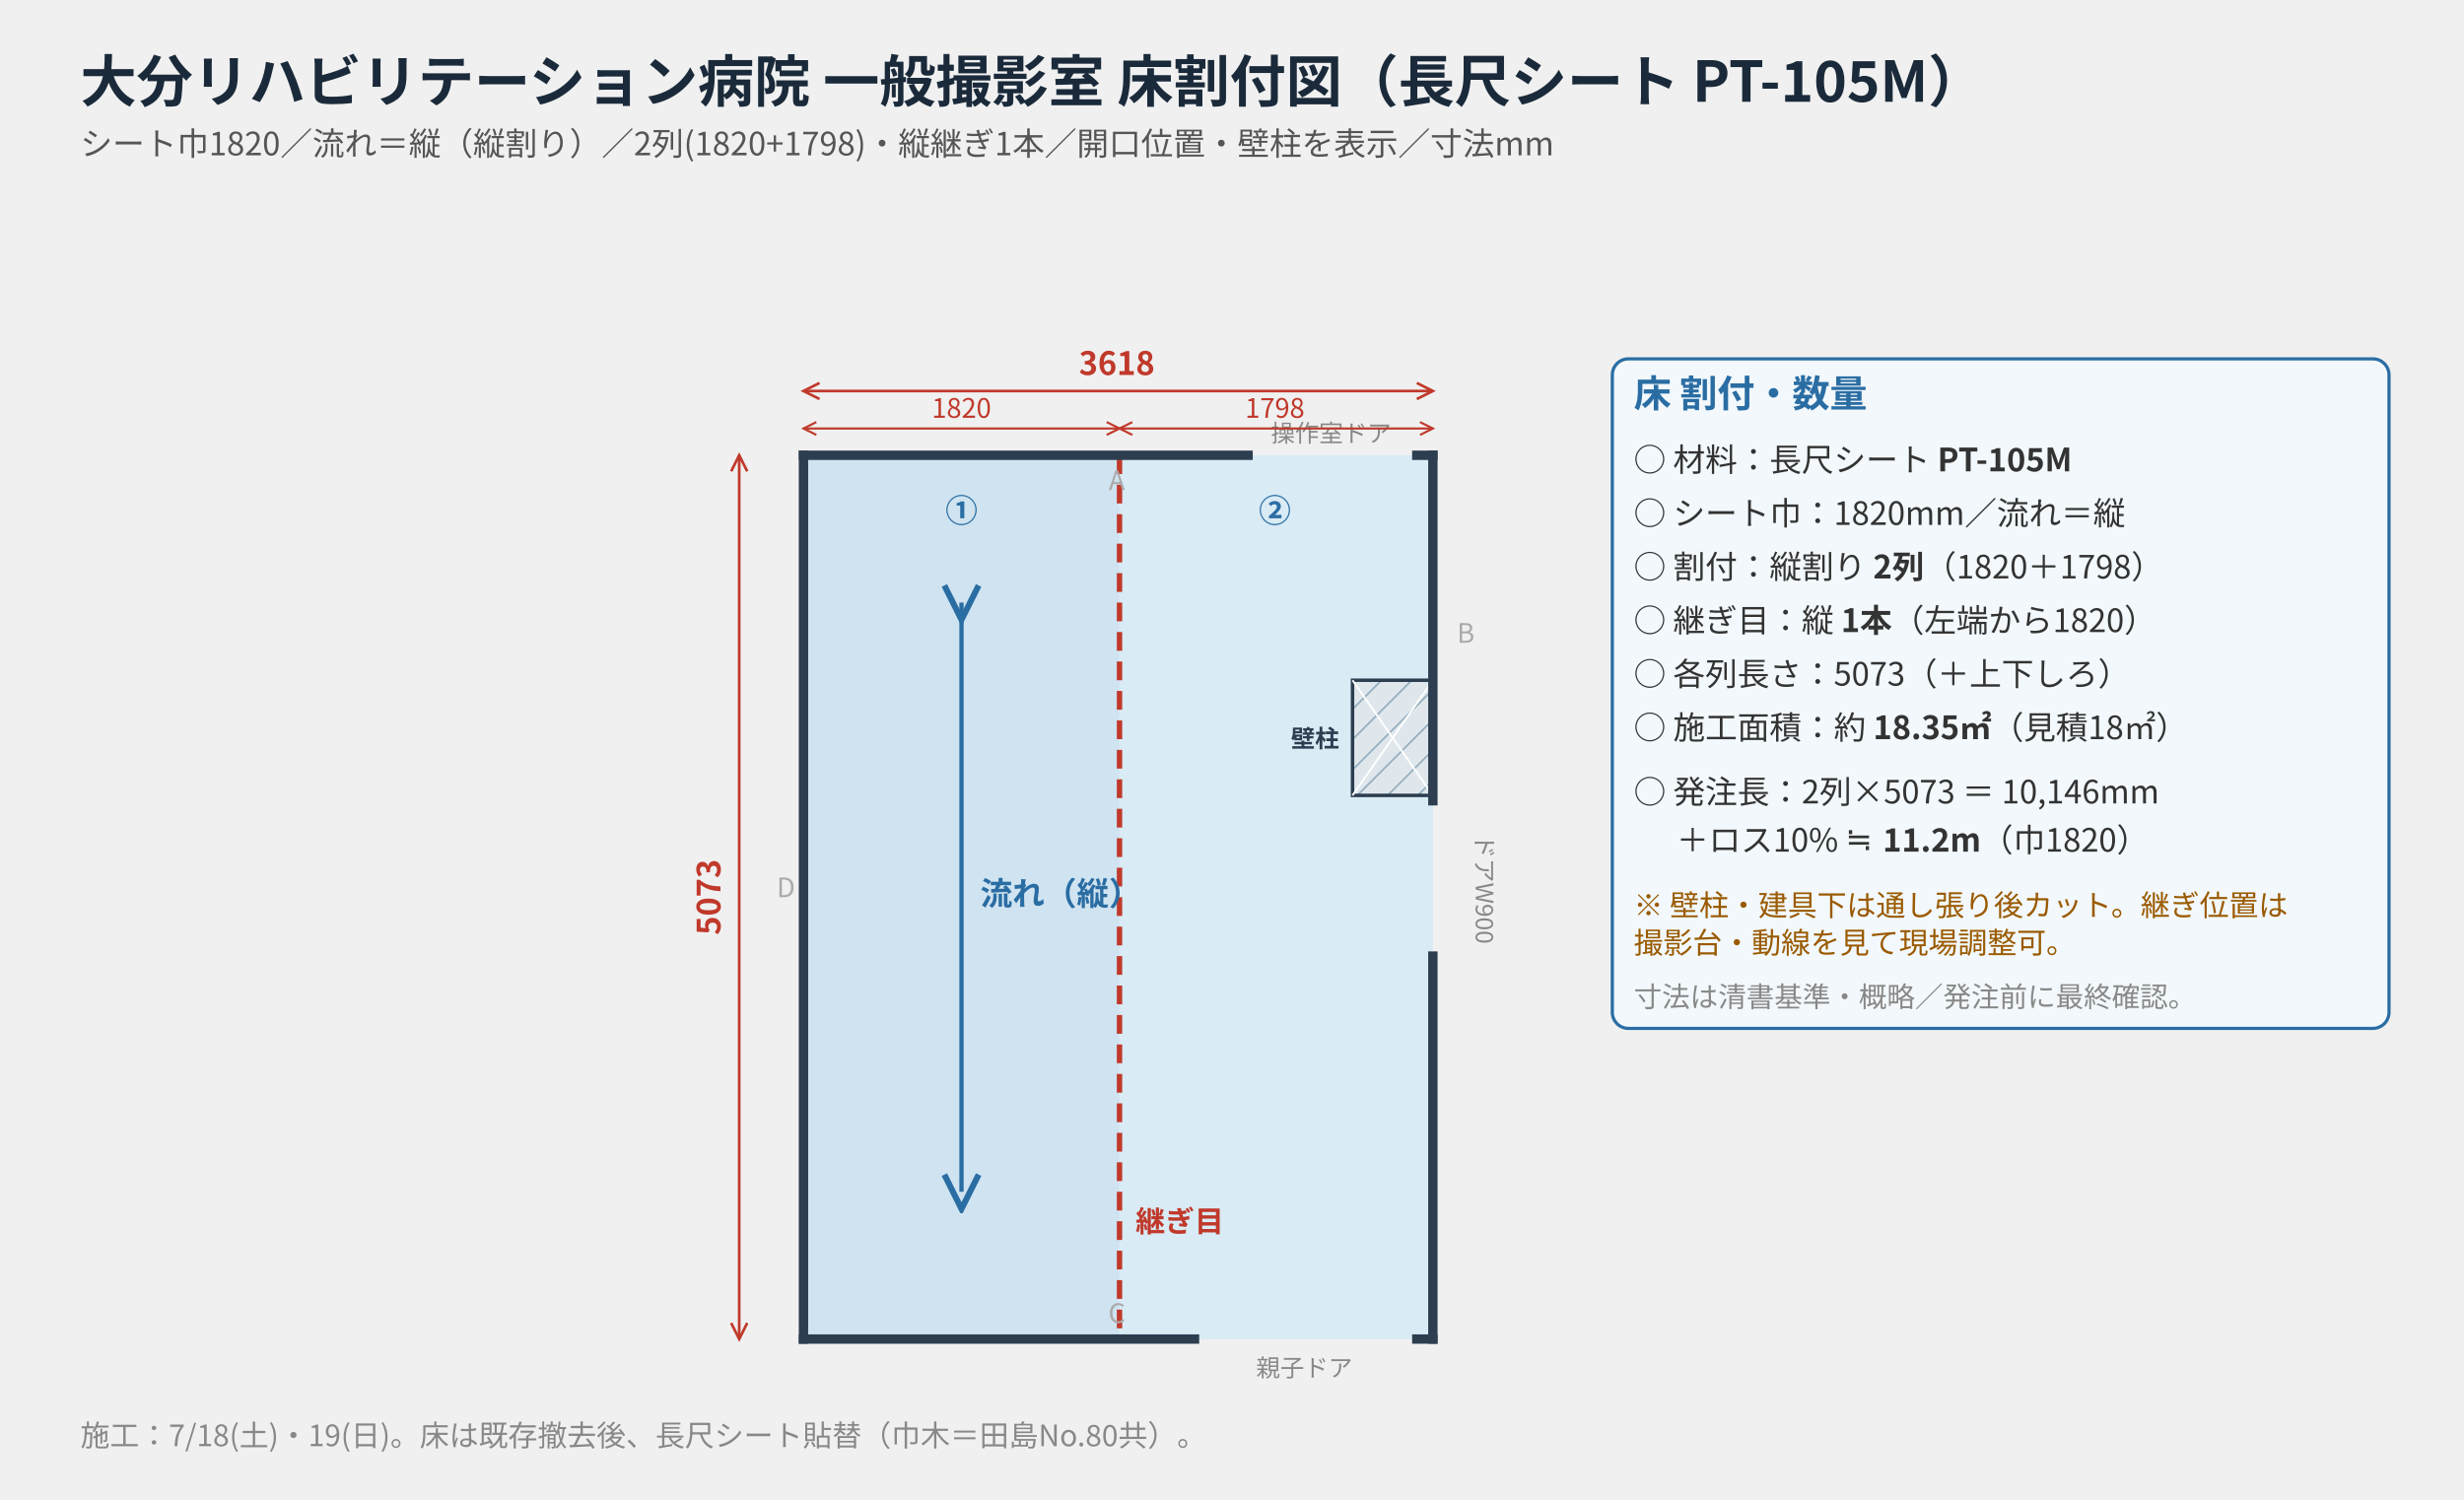
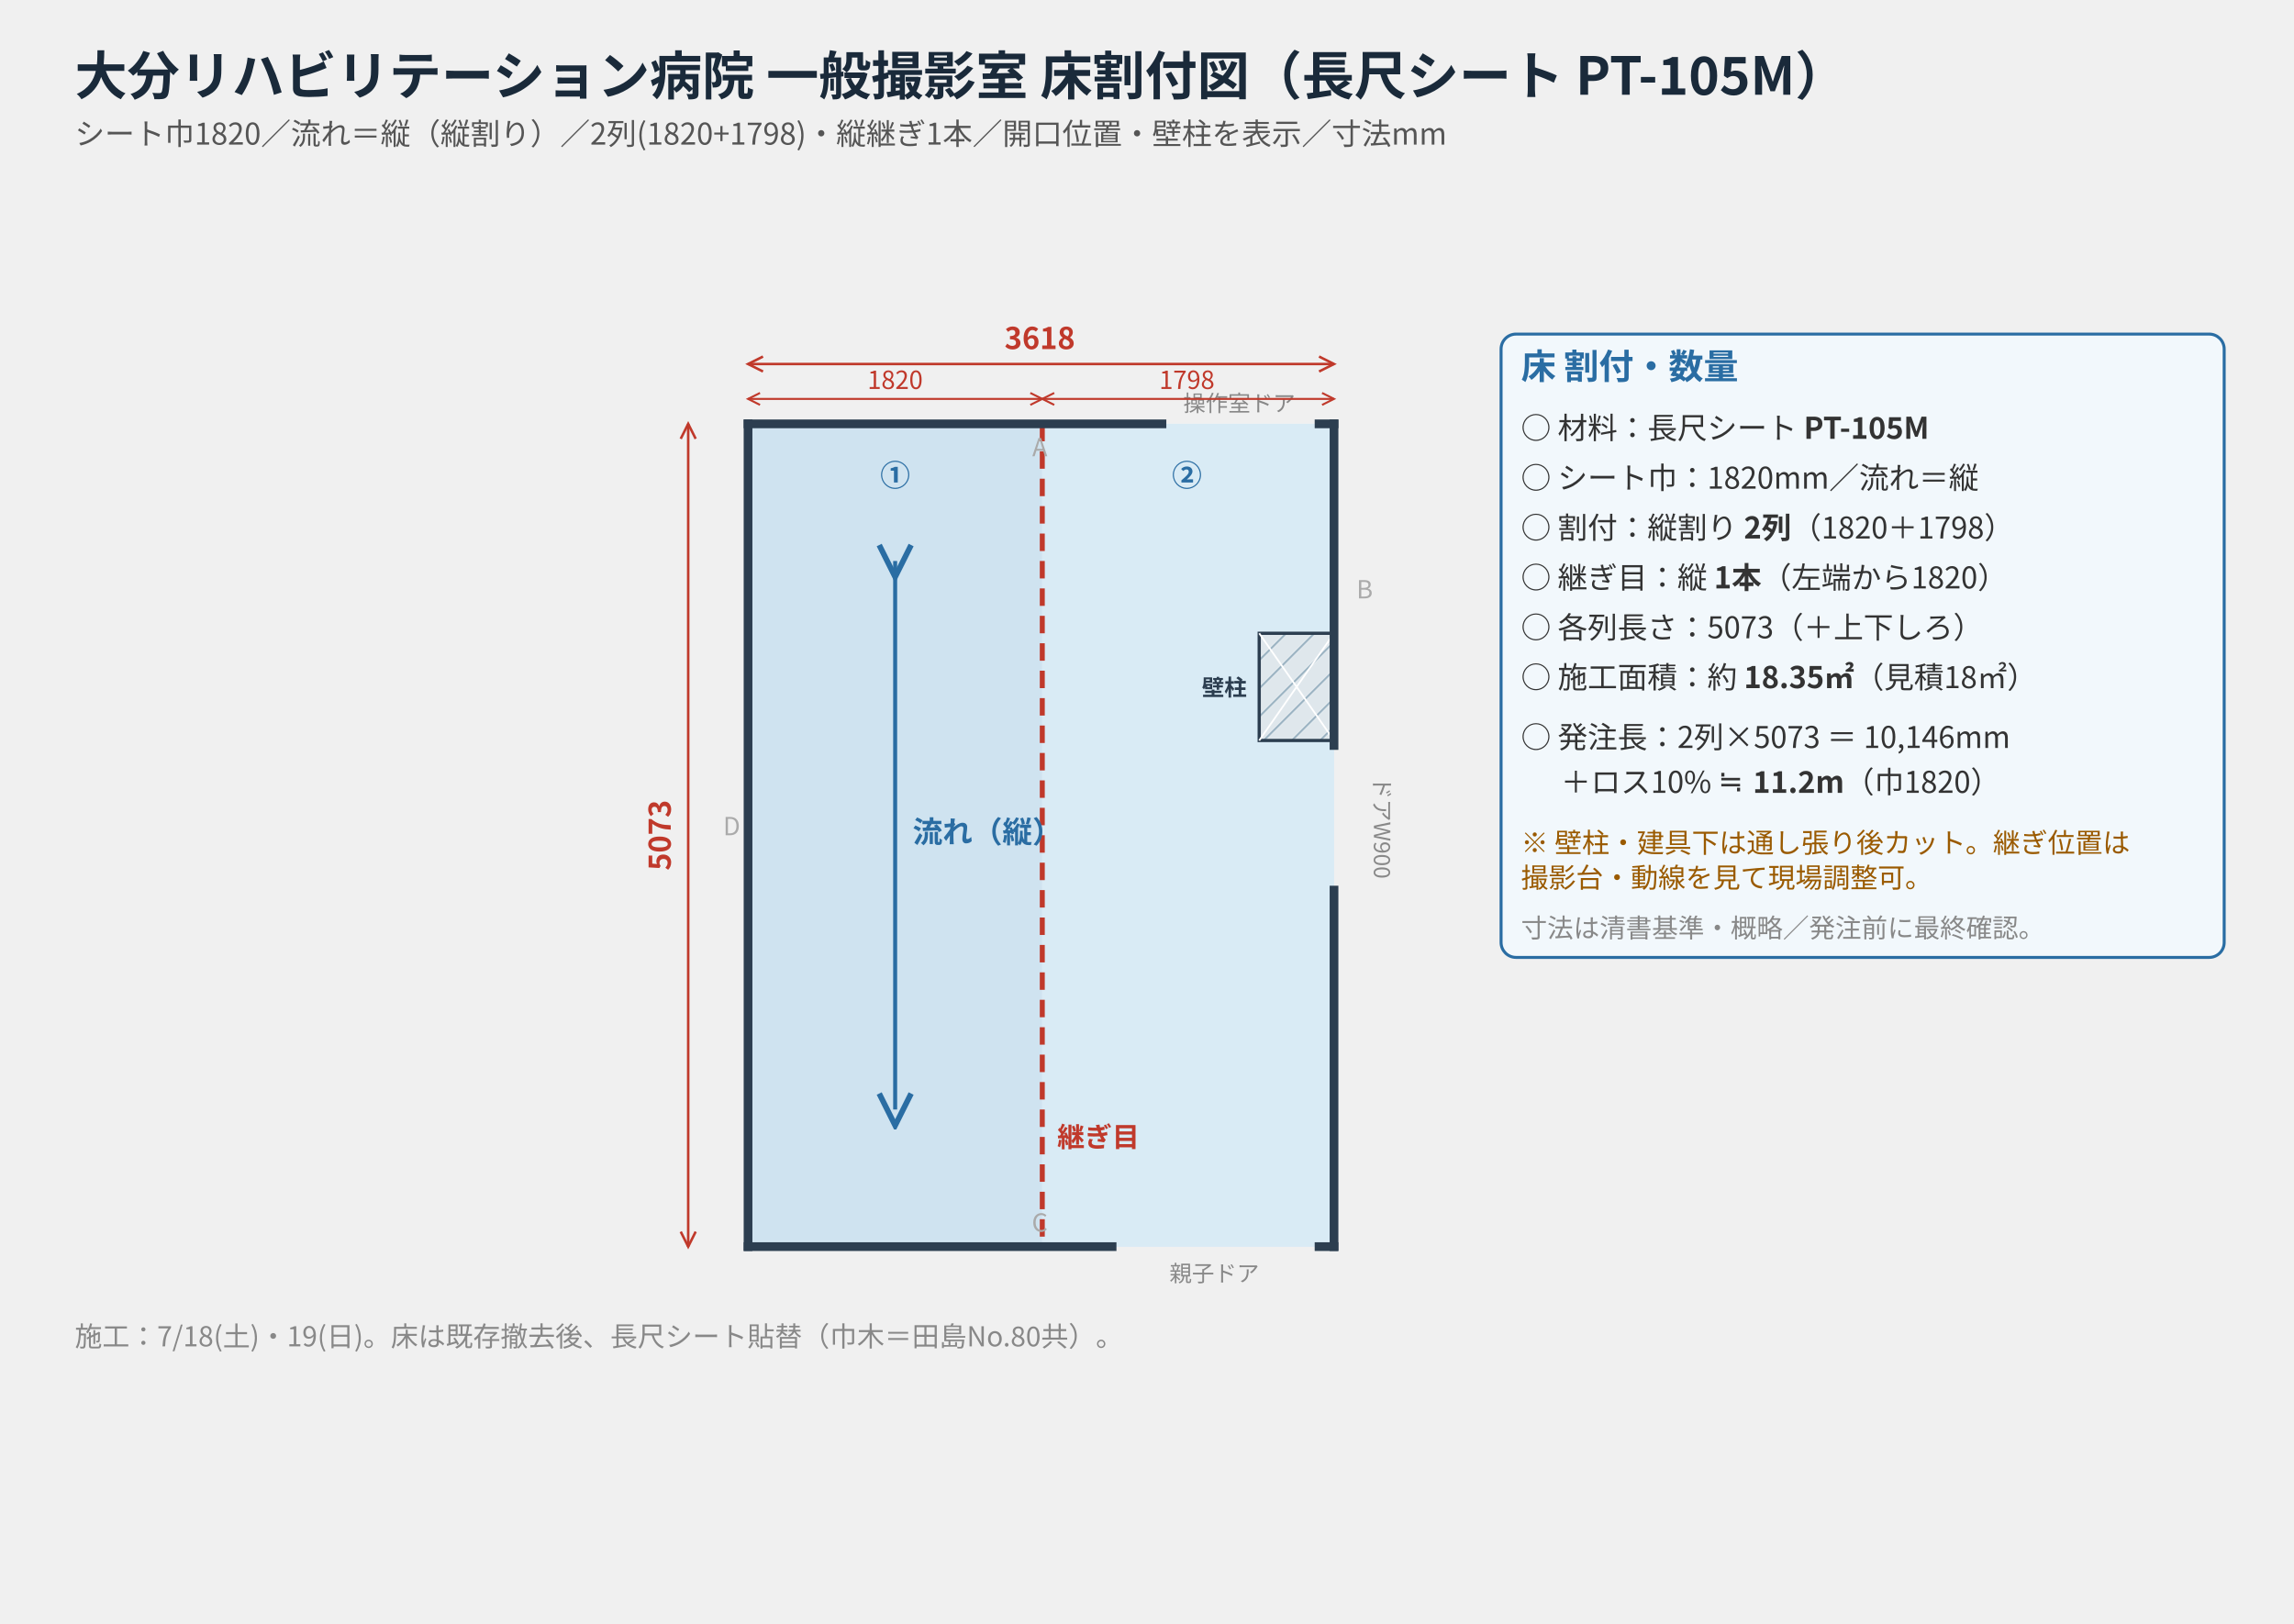
- <svg xmlns="http://www.w3.org/2000/svg" viewBox="0 0 920 560" font-family="'Noto Sans CJK JP','Noto Sans JP','IPAGothic','Yu Gothic','Hiragino Kaku Gothic ProN','Meiryo',sans-serif">
+ <svg xmlns="http://www.w3.org/2000/svg" viewBox="0 0 920 651" font-family="'Noto Sans CJK JP','Noto Sans JP','IPAGothic','Yu Gothic','Hiragino Kaku Gothic ProN','Meiryo',sans-serif">
  <defs>
    <marker id="dimS" markerWidth="10" markerHeight="10" refX="2" refY="5" orient="auto">
      <path d="M8,2 L2,5 L8,8" fill="none" stroke="#c0392b" stroke-width="1" />
    </marker>
    <marker id="dimE" markerWidth="10" markerHeight="10" refX="8" refY="5" orient="auto">
      <path d="M2,2 L8,5 L2,8" fill="none" stroke="#c0392b" stroke-width="1" />
    </marker>
    <marker id="ar" markerWidth="10" markerHeight="10" refX="5" refY="5" orient="auto">
      <path d="M1,1 L9,5 L1,9" fill="none" stroke="#2a6da3" stroke-width="1.4" />
    </marker>
    <pattern id="pit" width="8" height="8" patternUnits="userSpaceOnUse" patternTransform="rotate(45)">
      <rect width="8" height="8" fill="#dfe7ec" />
      <line x1="0" y1="0" x2="0" y2="8" stroke="#9bb3c2" stroke-width="1.4" />
    </pattern>
  </defs>
  <text x="30" y="38" font-size="21" font-weight="bold" fill="#1a2a3a">大分リハビリテーション病院 一般撮影室 床割付図（長尺シート PT-105M）</text>
  <text x="30" y="58" font-size="12" fill="#555">シート巾1820／流れ＝縦（縦割り）／2列(1820+1798)・縦継ぎ1本／開口位置・壁柱を表示／寸法mm</text>
  <rect x="300" y="170" width="118" height="330" fill="#cfe3f0" />
  <rect x="418" y="170" width="117" height="330" fill="#dcebf6" />
  <rect x="418" y="170" width="117" height="330" fill="#d9ebf5" />
  <line x1="418" y1="170" x2="418" y2="500" stroke="#c0392b" stroke-width="2" stroke-dasharray="7 4" />
  <text x="424" y="460" font-size="11" fill="#c0392b" font-weight="bold">継ぎ目</text>
  <rect x="505" y="254" width="30" height="43" fill="url(#pit)" stroke="#2c3e50" stroke-width="1.3" />
  <line x1="505" y1="254" x2="535" y2="297" stroke="#fff" stroke-width="0.7" />
  <line x1="535" y1="254" x2="505" y2="297" stroke="#fff" stroke-width="0.7" />
  <text x="500" y="279" font-size="9" fill="#2c3e50" text-anchor="end" font-weight="bold">壁柱</text>
  <g stroke="#2c3e50" stroke-width="3.5" fill="none" stroke-linecap="square">
    <line x1="300" y1="170" x2="466" y2="170" />
    <line x1="529" y1="170" x2="535" y2="170" />
    <line x1="535" y1="170" x2="535" y2="299" />
    <line x1="535" y1="357" x2="535" y2="500" />
    <line x1="300" y1="500" x2="446" y2="500" />
    <line x1="529" y1="500" x2="535" y2="500" />
    <line x1="300" y1="170" x2="300" y2="500" />
  </g>
  <text x="497" y="165" font-size="9" fill="#888" text-anchor="middle">操作室ドア</text>
  <text x="551" y="332" font-size="9" fill="#888" text-anchor="middle" transform="rotate(90 551 332)">ドアW900</text>
  <text x="487" y="514" font-size="9" fill="#888" text-anchor="middle">親子ドア</text>
  <line x1="359" y1="225" x2="359" y2="445" stroke="#2a6da3" stroke-width="1.6" marker-start="url(#ar)" marker-end="url(#ar)" />
  <text x="366" y="338" font-size="12" fill="#2a6da3" font-weight="bold">流れ（縦）</text>
  <text x="359" y="195" font-size="12" fill="#2a6da3" text-anchor="middle" font-weight="bold">①</text>
  <text x="476" y="195" font-size="12" fill="#2a6da3" text-anchor="middle" font-weight="bold">②</text>
  <line x1="300" y1="146" x2="535" y2="146" stroke="#c0392b" stroke-width="1" marker-start="url(#dimS)" marker-end="url(#dimE)" />
  <text x="417" y="140" font-size="12" fill="#c0392b" text-anchor="middle" font-weight="bold">3618</text>
  <line x1="300" y1="160" x2="418" y2="160" stroke="#c0392b" stroke-width="0.8" marker-start="url(#dimS)" marker-end="url(#dimE)" />
  <text x="359" y="156" font-size="10" fill="#c0392b" text-anchor="middle">1820</text>
  <line x1="418" y1="160" x2="535" y2="160" stroke="#c0392b" stroke-width="0.8" marker-start="url(#dimS)" marker-end="url(#dimE)" />
  <text x="476" y="156" font-size="10" fill="#c0392b" text-anchor="middle">1798</text>
  <line x1="276" y1="170" x2="276" y2="500" stroke="#c0392b" stroke-width="1" marker-start="url(#dimS)" marker-end="url(#dimE)" />
  <text x="269" y="335" font-size="12" fill="#c0392b" text-anchor="middle" font-weight="bold" transform="rotate(-90 269 335)">5073</text>
  <text x="417" y="183" font-size="10" fill="#aaa" text-anchor="middle">A</text>
  <text x="544" y="240" font-size="10" fill="#aaa">B</text>
  <text x="417" y="494" font-size="10" fill="#aaa" text-anchor="middle">C</text>
  <text x="290" y="335" font-size="10" fill="#aaa">D</text>
  <g transform="translate(610,150)">
    <rect x="-8" y="-16" width="290" height="250" fill="#f2f8fc" stroke="#2a6da3" stroke-width="1.2" rx="6" />
    <text x="0" y="2" font-size="14" font-weight="bold" fill="#2a6da3">床 割付・数量</text>
    <text x="0" y="26" font-size="12" fill="#333">○ 材料：長尺シート <tspan font-weight="bold">PT-105M</tspan>
    </text>
    <text x="0" y="46" font-size="12" fill="#333">○ シート巾：1820mm／流れ＝縦</text>
    <text x="0" y="66" font-size="12" fill="#333">○ 割付：縦割り <tspan font-weight="bold">2列</tspan>（1820＋1798）</text>
    <text x="0" y="86" font-size="12" fill="#333">○ 継ぎ目：縦 <tspan font-weight="bold">1本</tspan>（左端から1820）</text>
    <text x="0" y="106" font-size="12" fill="#333">○ 各列長さ：5073（＋上下しろ）</text>
    <text x="0" y="126" font-size="12" fill="#333">○ 施工面積：約 <tspan font-weight="bold">18.35㎡</tspan>（見積18㎡）</text>
    <text x="0" y="150" font-size="12" fill="#333">○ 発注長：2列×5073 ＝ 10,146mm</text>
    <text x="16" y="168" font-size="12" fill="#333">＋ロス10% ≒ <tspan font-weight="bold">11.2m</tspan>（巾1820）</text>
    <text x="0" y="192" font-size="11" fill="#9a5a00">※ 壁柱・建具下は通し張り後カット。継ぎ位置は</text>
    <text x="0" y="206" font-size="11" fill="#9a5a00">　 撮影台・動線を見て現場調整可。</text>
    <text x="0" y="226" font-size="10.5" fill="#888">寸法は清書基準・概略／発注前に最終確認。</text>
  </g>
  <text x="30" y="540" font-size="11" fill="#888">施工：7/18(土)・19(日)。床は既存撤去後、長尺シート貼替（巾木＝田島No.80共）。</text>
</svg>
